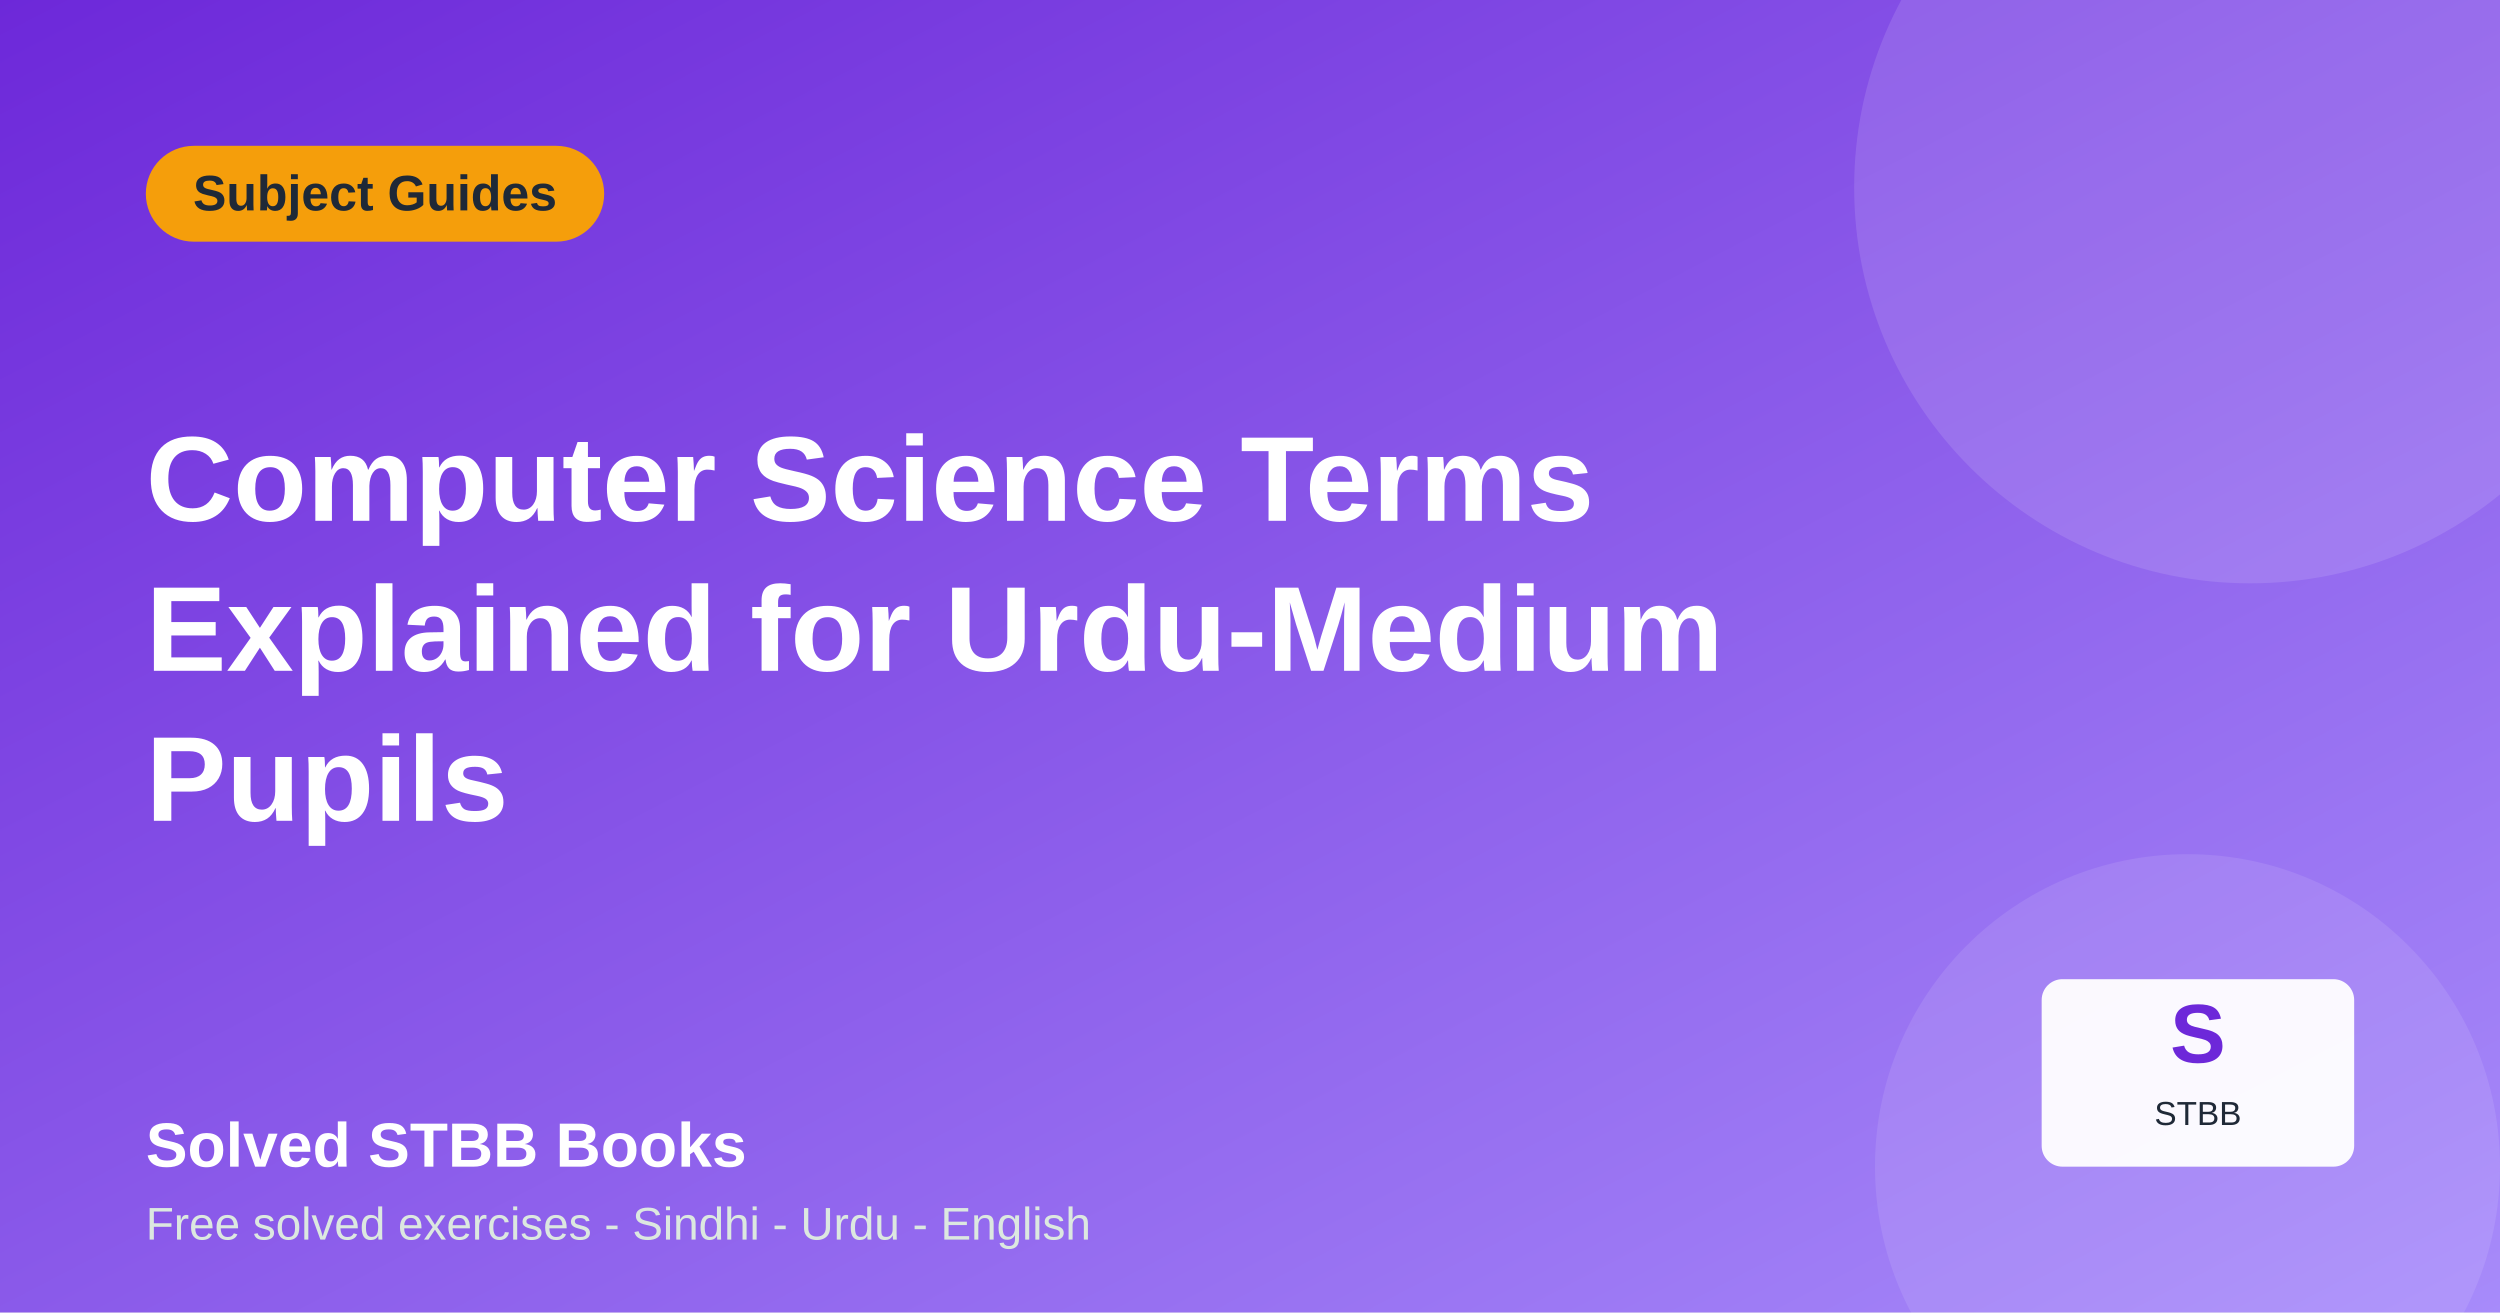
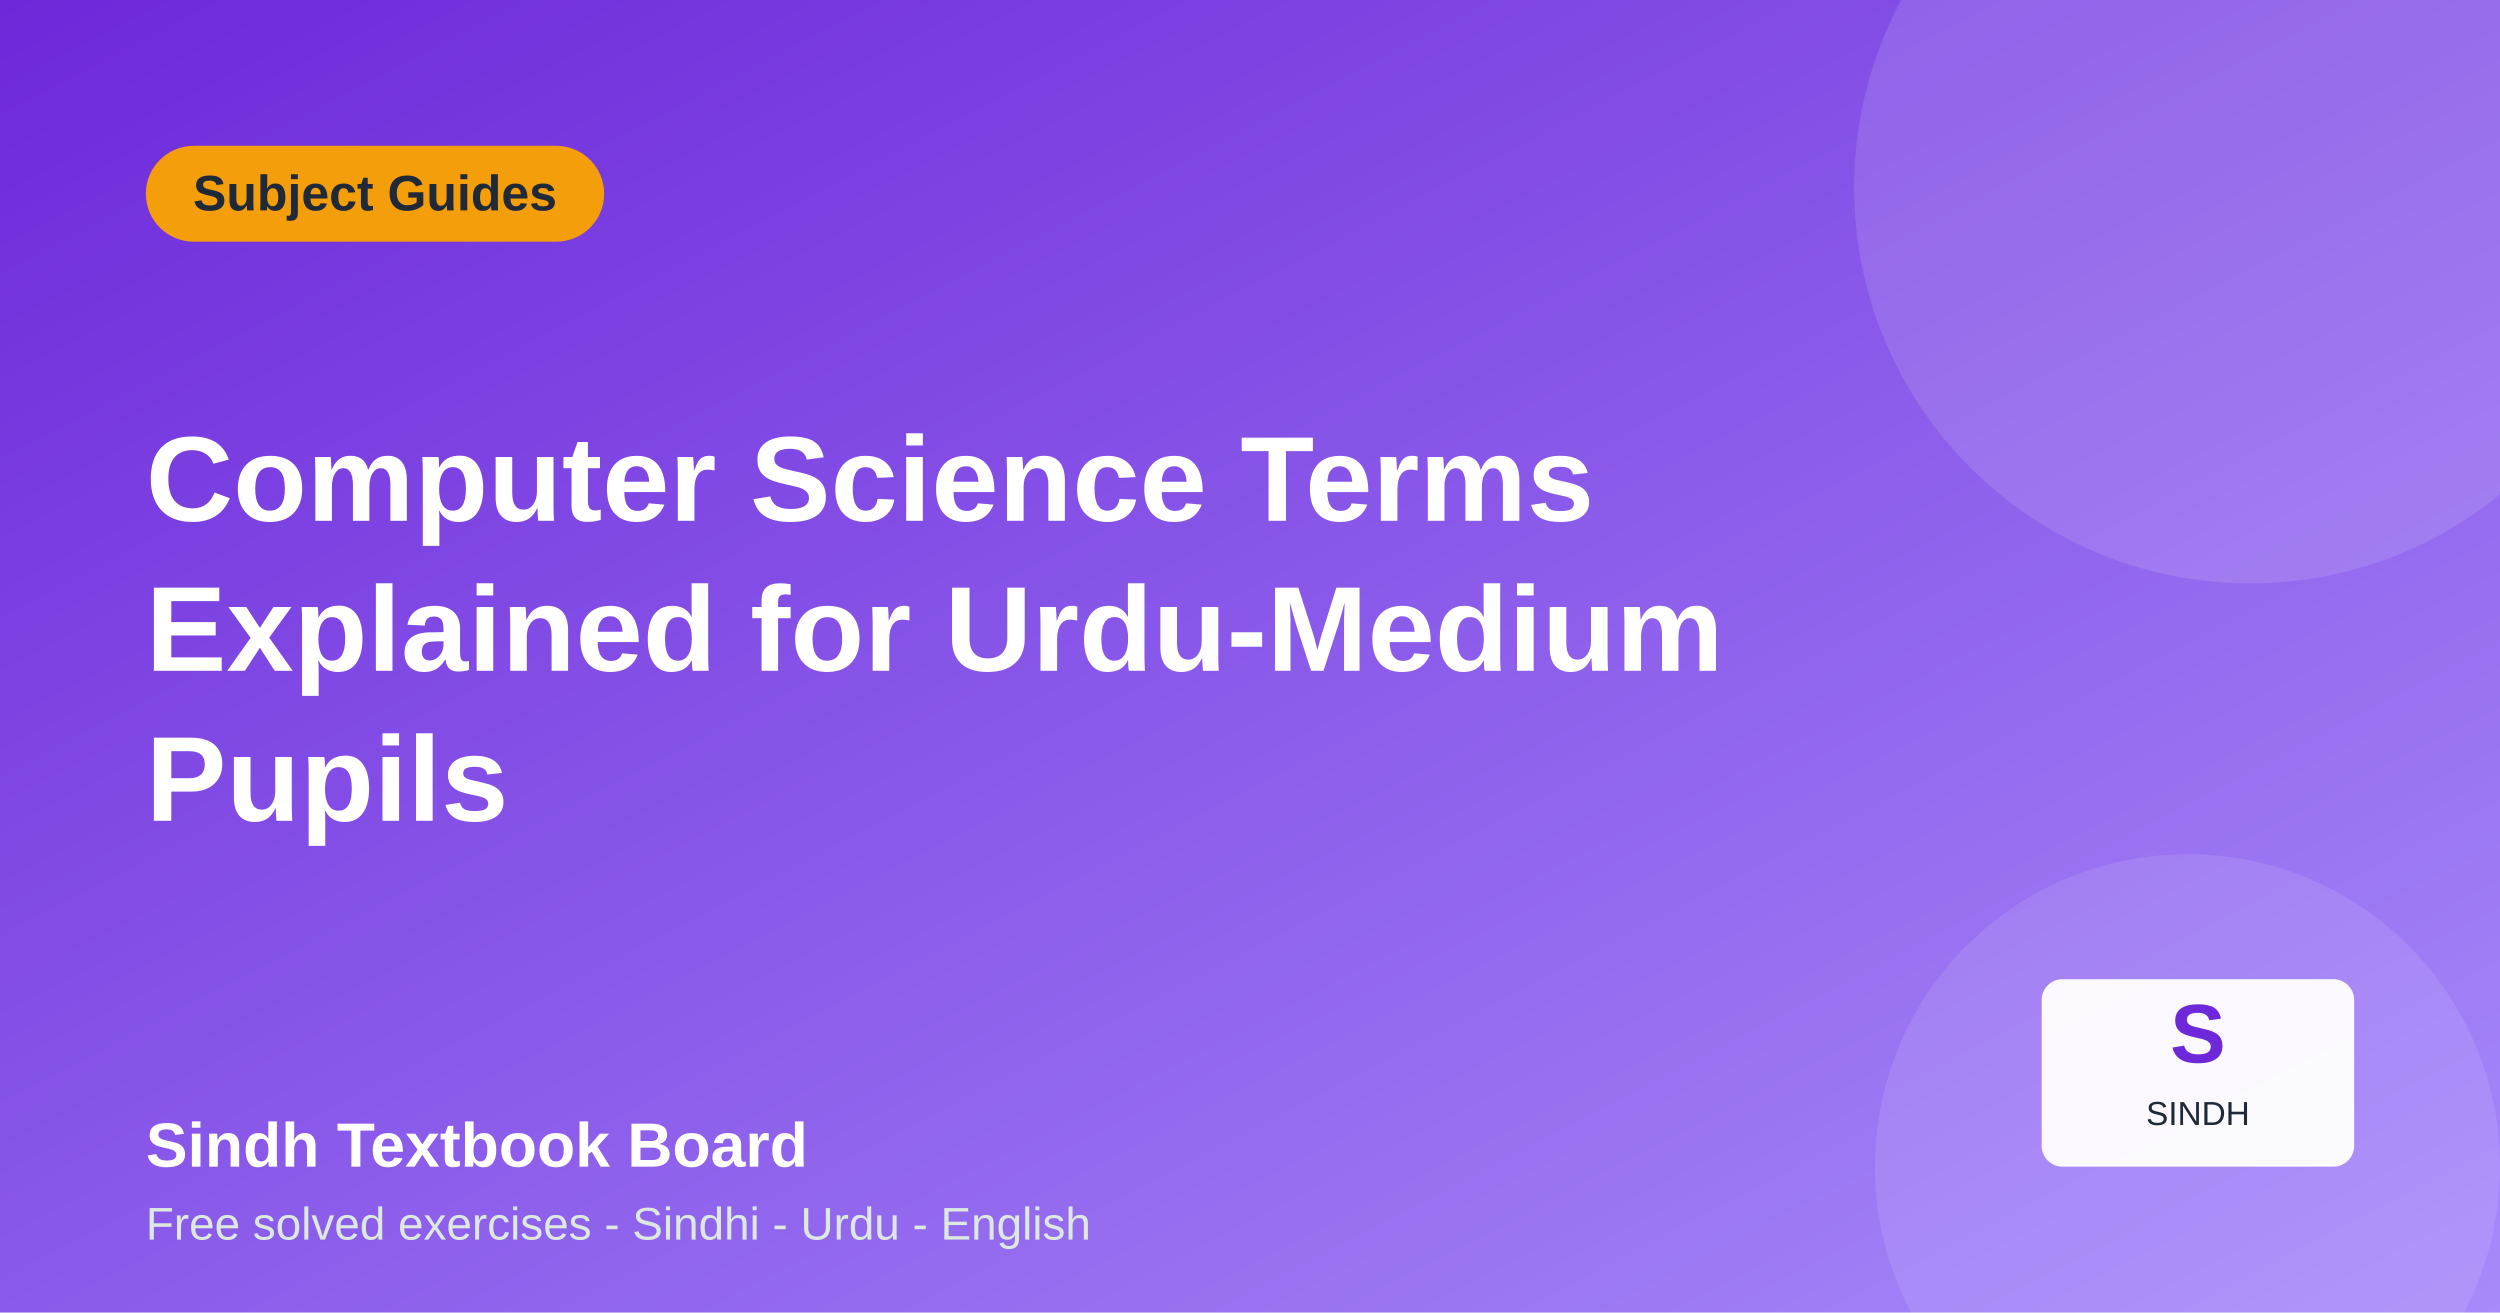
<svg xmlns="http://www.w3.org/2000/svg" width="1200" height="630" viewBox="0 0 1200 630">
  <defs>
    <linearGradient id="g" x1="0" y1="0" x2="1" y2="1">
      <stop offset="0" stop-color="#6D28D9" />
      <stop offset="1" stop-color="#A78BFA" />
    </linearGradient>
  </defs>
  <rect width="1200" height="630" fill="url(#g)" />
  <circle cx="1080" cy="90" r="190" fill="#ffffff" opacity="0.12" />
  <circle cx="1050" cy="560" r="150" fill="#ffffff" opacity="0.10" />
  <rect x="70" y="70" width="220" height="46" rx="23" fill="#F59E0B" />
  <text x="180" y="101" font-family="Arial, sans-serif" font-size="24" font-weight="bold" fill="#1F2937" text-anchor="middle">Subject Guides</text>
  <text x="70" y="250" font-family="Arial, sans-serif" font-size="58" font-weight="bold" fill="#ffffff">Computer Science Terms</text>
  <text x="70" y="322" font-family="Arial, sans-serif" font-size="58" font-weight="bold" fill="#ffffff">Explained for Urdu-Medium</text>
  <text x="70" y="394" font-family="Arial, sans-serif" font-size="58" font-weight="bold" fill="#ffffff">Pupils</text>
-   <text x="70" y="560" font-family="Arial, sans-serif" font-size="30" font-weight="bold" fill="#ffffff">Solved STBB Books</text>
+   <text x="70" y="560" font-family="Arial, sans-serif" font-size="30" font-weight="bold" fill="#ffffff">Sindh Textbook Board</text>
  <text x="70" y="595" font-family="Arial, sans-serif" font-size="22" fill="#DCE8E0">Free solved exercises - Sindhi - Urdu - English</text>
  <rect x="980" y="470" width="150" height="90" rx="10" fill="#ffffff" opacity="0.95" />
  <text x="1055" y="510" font-family="Arial, sans-serif" font-size="40" font-weight="bold" fill="#6D28D9" text-anchor="middle">S</text>
-   <text x="1055" y="540" font-family="Arial, sans-serif" font-size="16" fill="#1F2937" text-anchor="middle">STBB</text>
+   <text x="1055" y="540" font-family="Arial, sans-serif" font-size="16" fill="#1F2937" text-anchor="middle">SINDH</text>
</svg>
